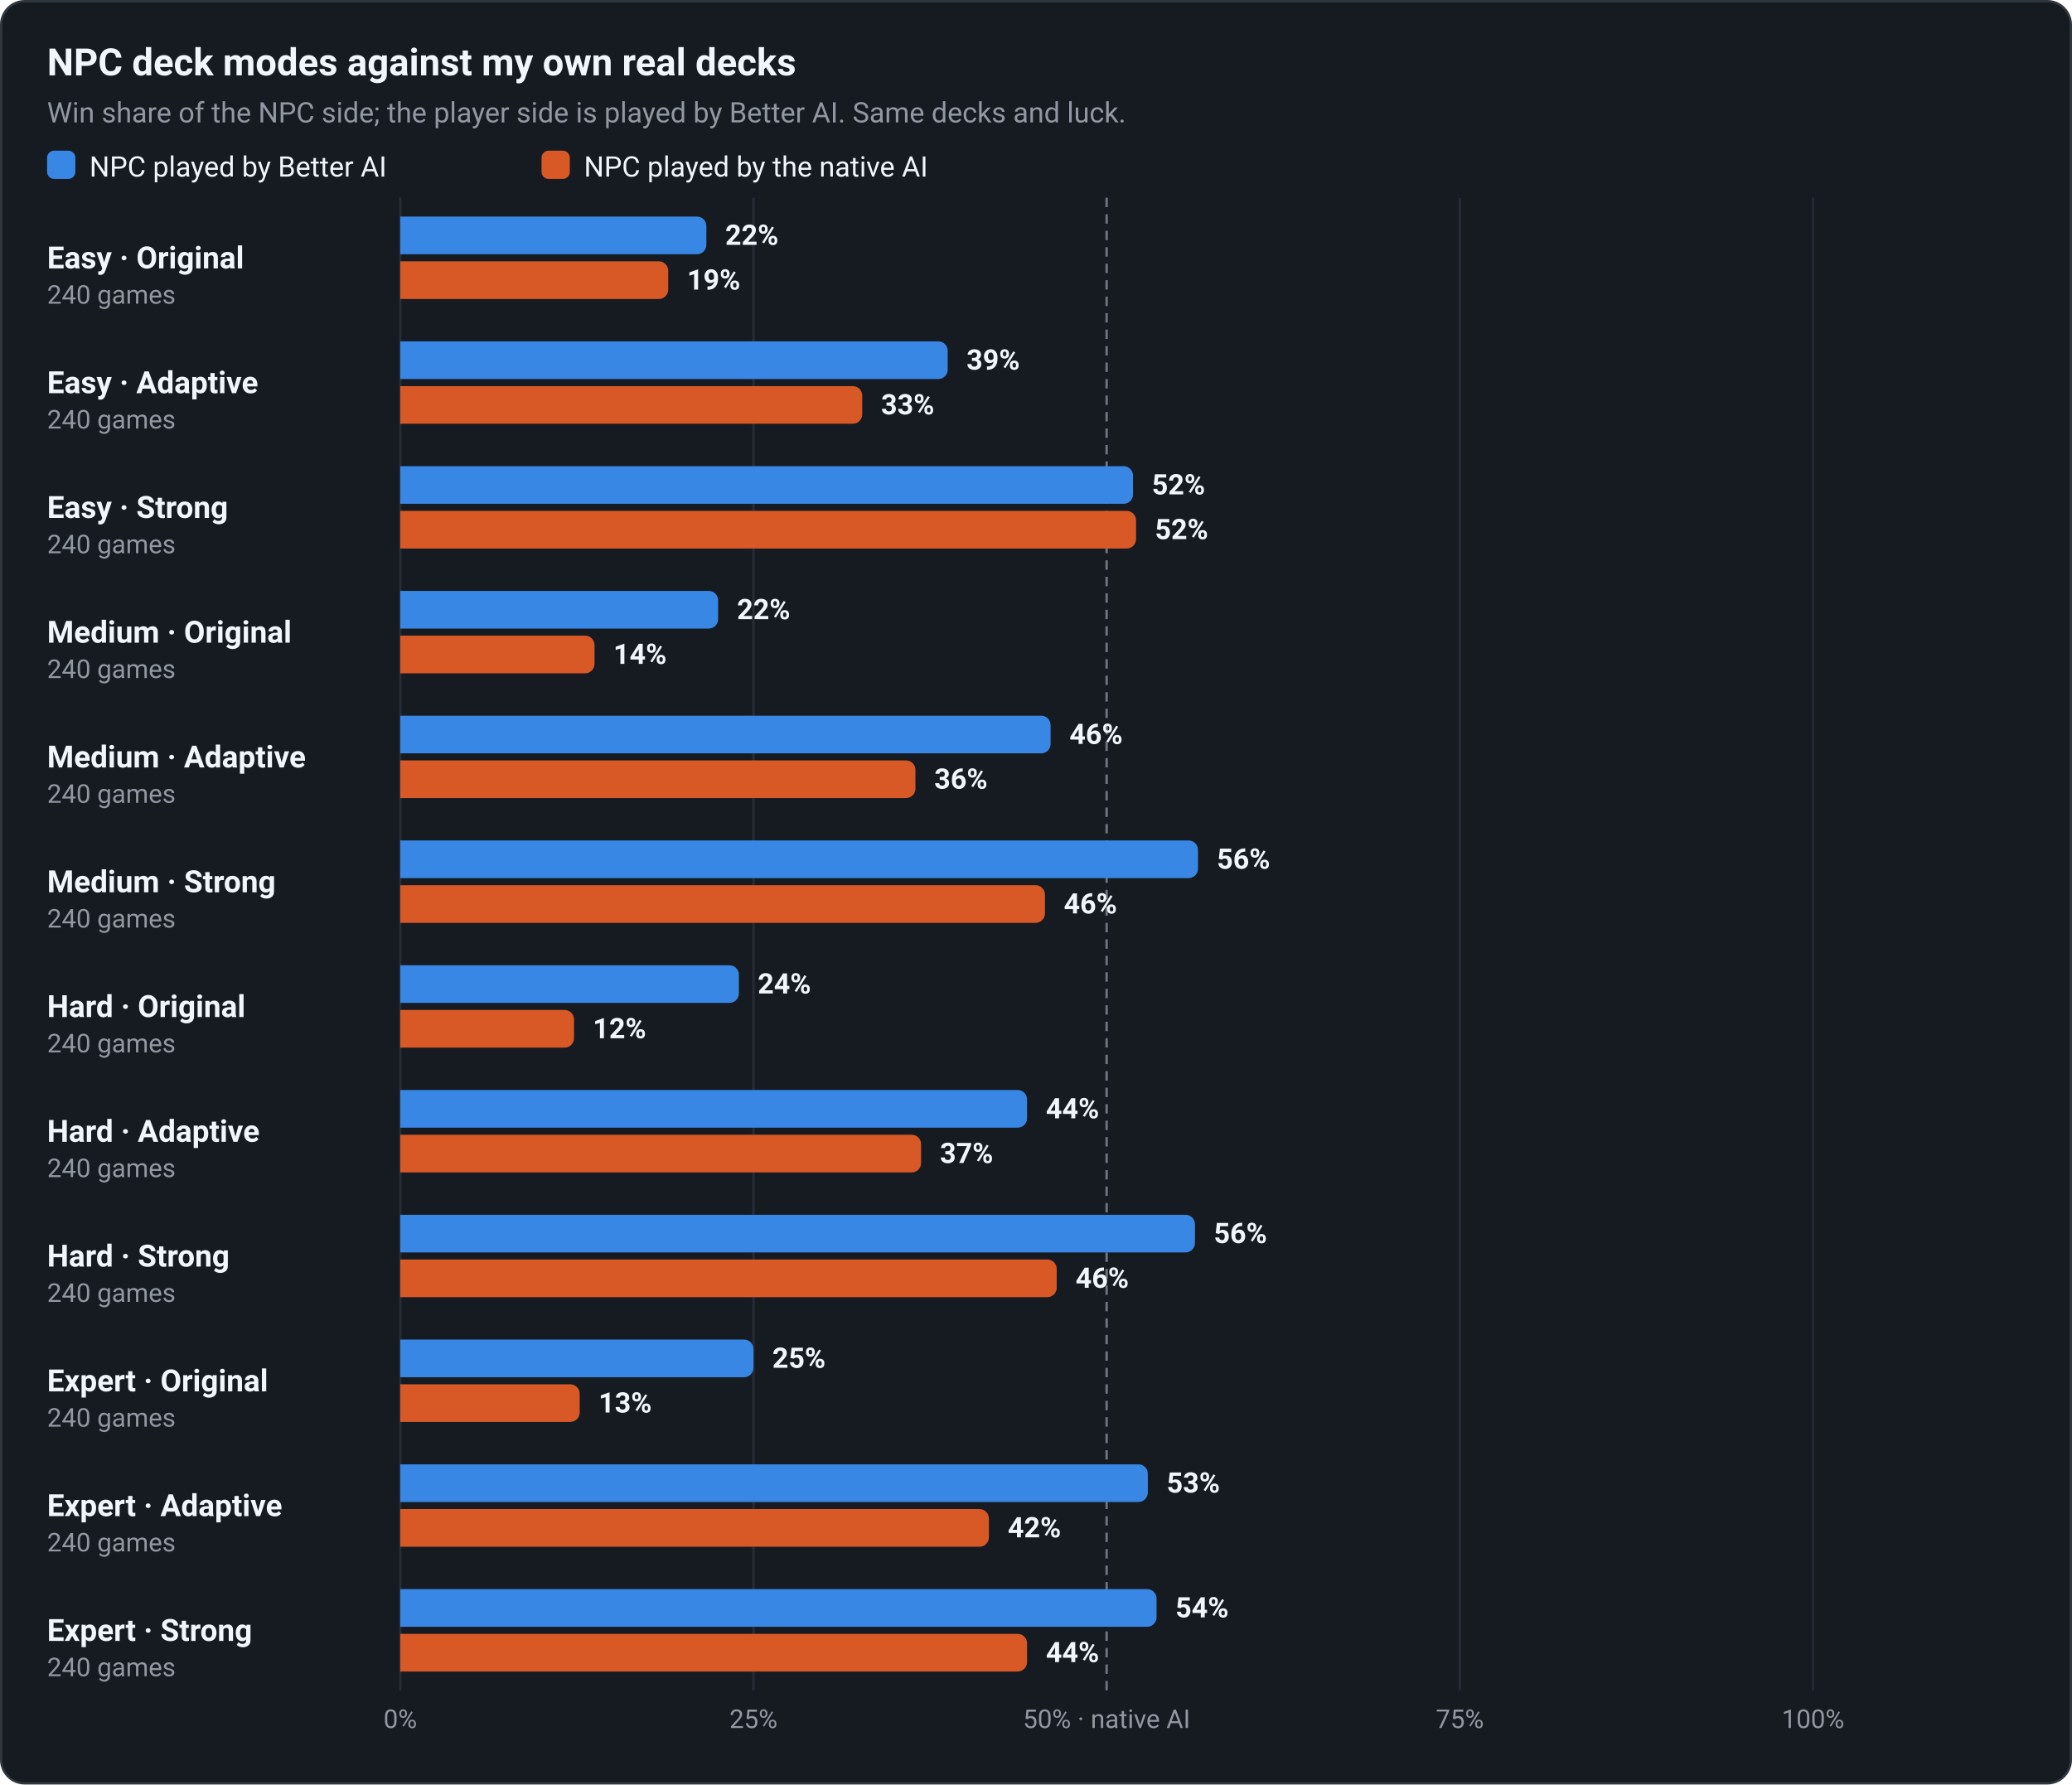
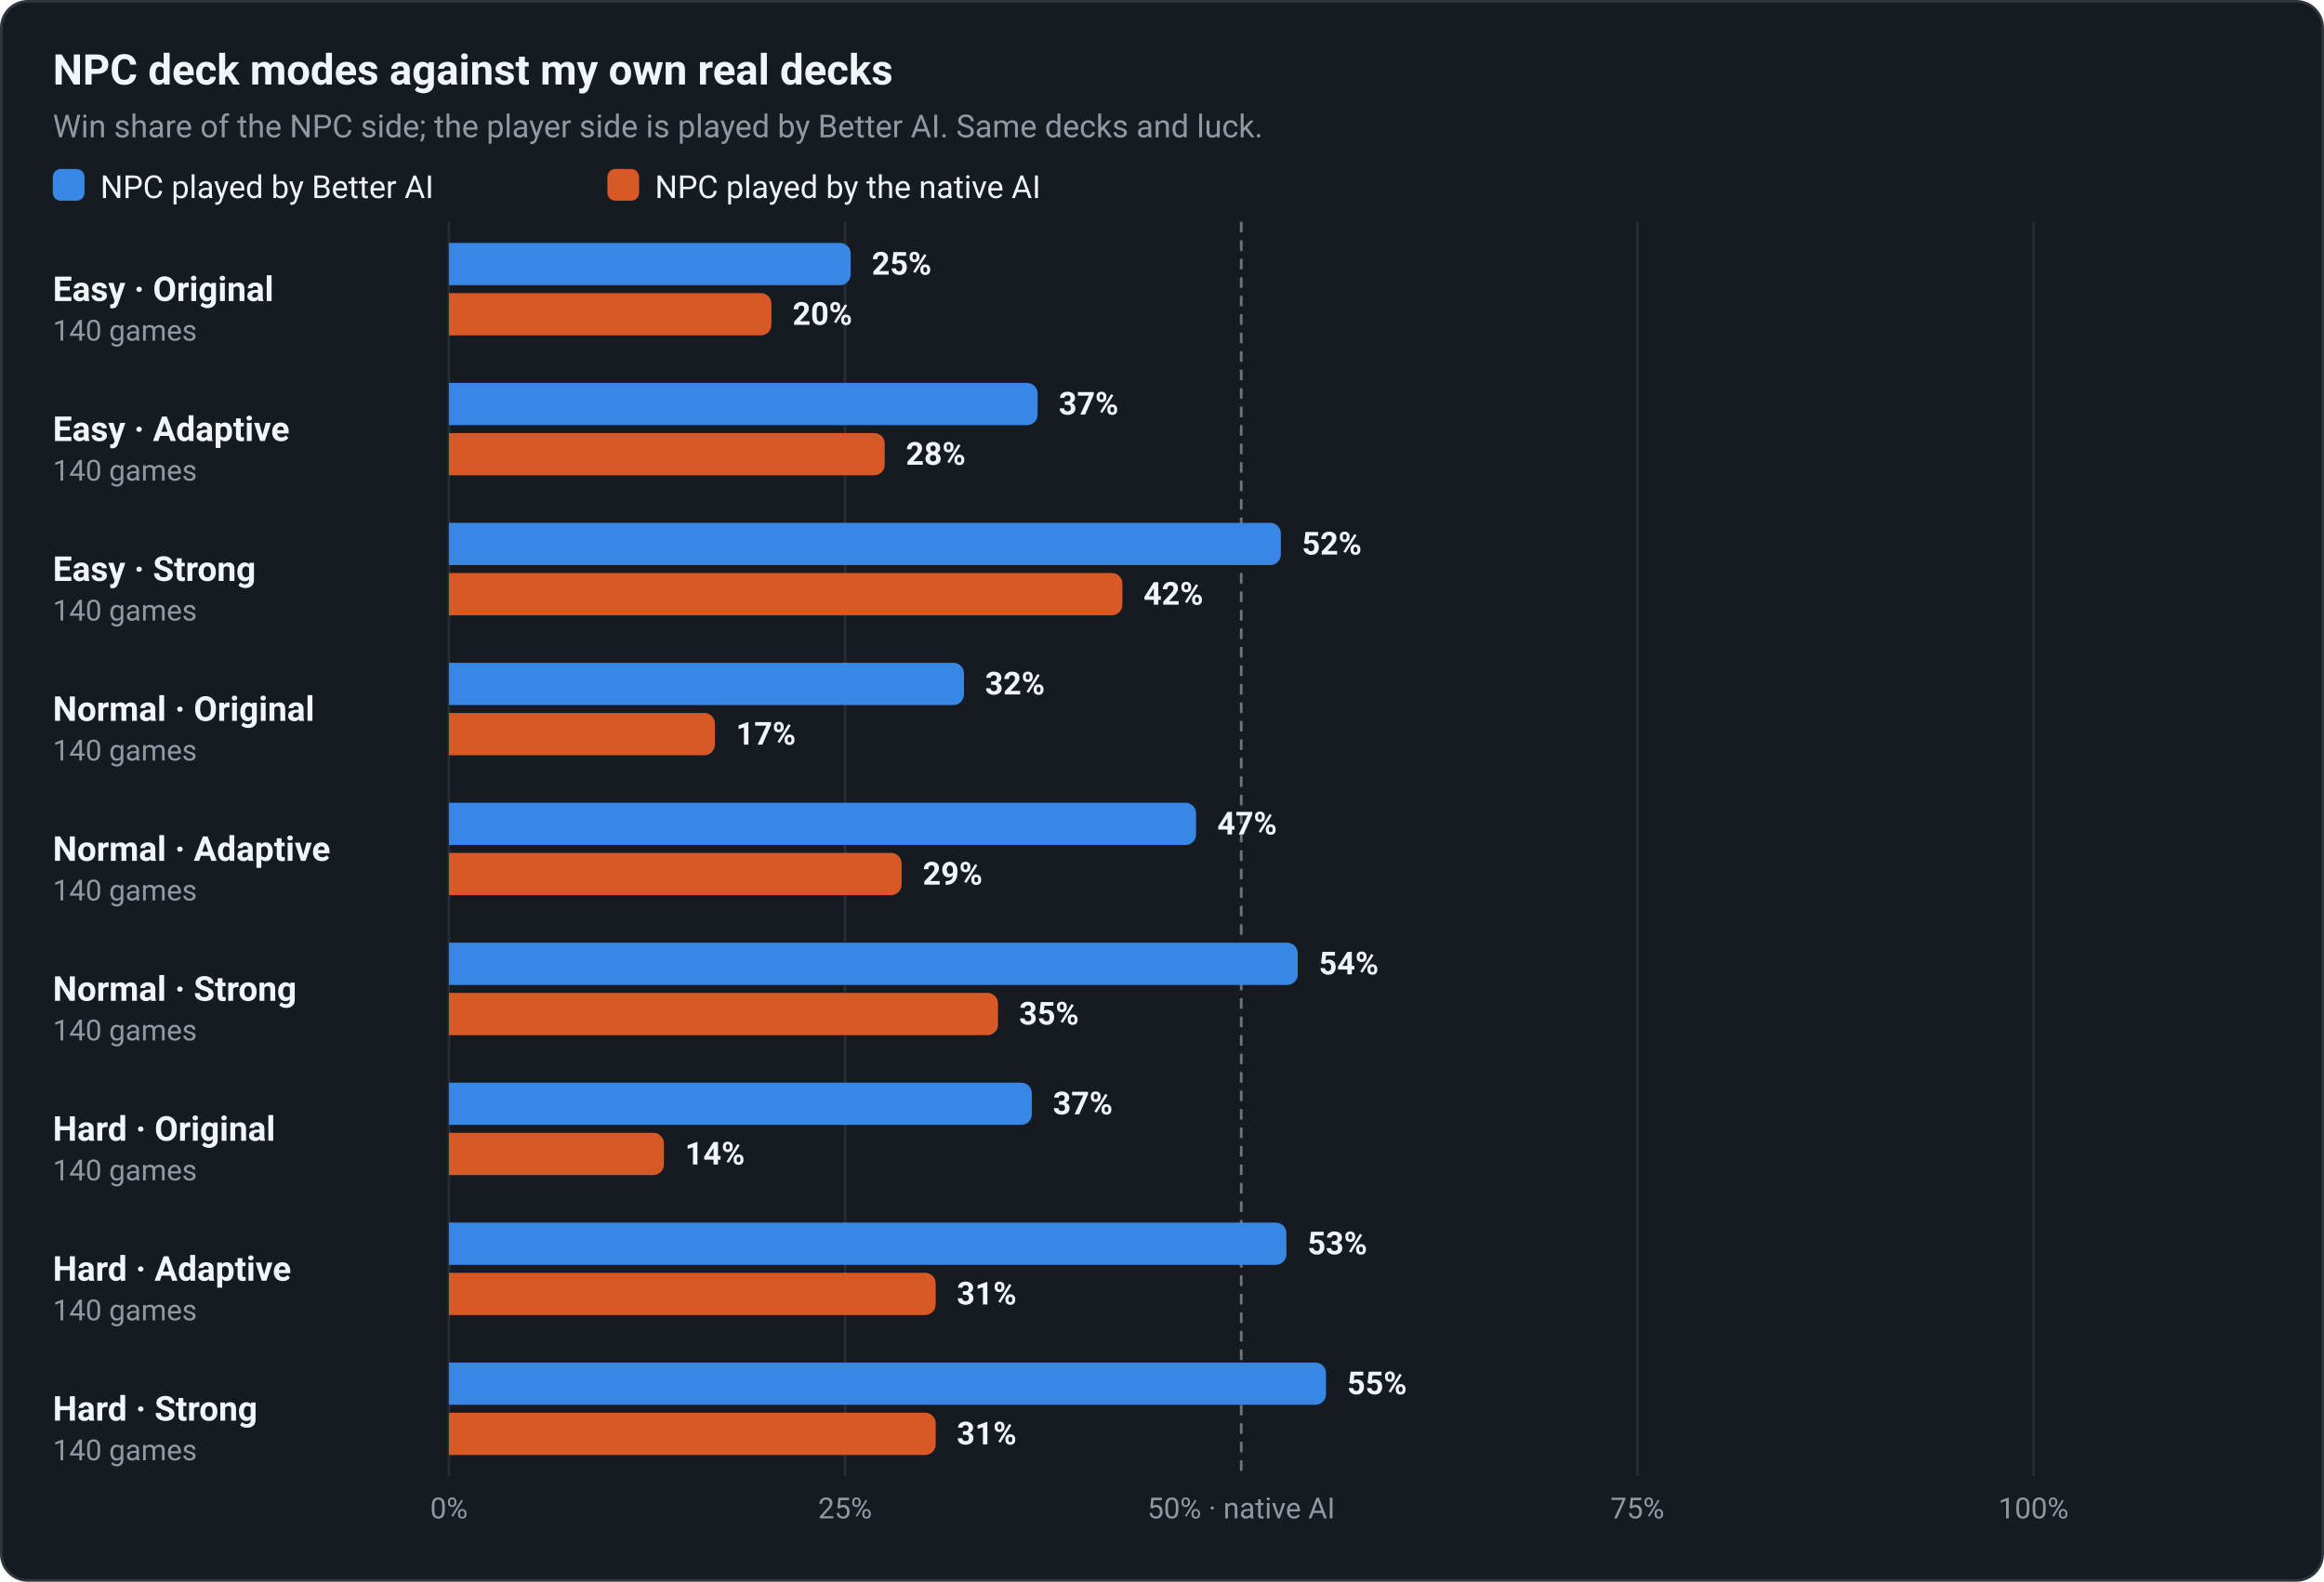
- <svg xmlns="http://www.w3.org/2000/svg" width="880" height="758" viewBox="0 0 880 758" font-family="system-ui,-apple-system,'Segoe UI',Roboto,Helvetica,Arial,sans-serif" role="img" aria-label="NPC deck modes against my own real decks">
-   <rect x="0.5" y="0.5" width="879" height="757" rx="10" fill="#161b22" stroke="#30363d" />
+ <svg xmlns="http://www.w3.org/2000/svg" width="880" height="599" viewBox="0 0 880 599" font-family="system-ui,-apple-system,'Segoe UI',Roboto,Helvetica,Arial,sans-serif" role="img" aria-label="NPC deck modes against my own real decks">
+   <rect x="0.5" y="0.5" width="879" height="598" rx="10" fill="#161b22" stroke="#30363d" />
  <text x="20.0" y="32.0" fill="#f0f6fc" font-size="16" font-weight="600" text-anchor="start">NPC deck modes against my own real decks</text>
  <text x="20.0" y="52.0" fill="#9198a1" font-size="12" font-weight="400" text-anchor="start">Win share of the NPC side; the player side is played by Better AI. Same decks and luck.</text>
-   <line x1="170.0" y1="84" x2="170.0" y2="718" stroke="#262c36" stroke-width="1" />
-   <text x="170.0" y="734.0" fill="#9198a1" font-size="11" font-weight="400" text-anchor="middle">0%</text>
-   <line x1="320.0" y1="84" x2="320.0" y2="718" stroke="#262c36" stroke-width="1" />
-   <text x="320.0" y="734.0" fill="#9198a1" font-size="11" font-weight="400" text-anchor="middle">25%</text>
-   <line x1="470.0" y1="84" x2="470.0" y2="718" stroke="#6e7681" stroke-width="1" stroke-dasharray="4 3" />
-   <text x="470.0" y="734.0" fill="#9198a1" font-size="11" font-weight="400" text-anchor="middle">50% · native AI</text>
-   <line x1="620.0" y1="84" x2="620.0" y2="718" stroke="#262c36" stroke-width="1" />
-   <text x="620.0" y="734.0" fill="#9198a1" font-size="11" font-weight="400" text-anchor="middle">75%</text>
-   <line x1="770.0" y1="84" x2="770.0" y2="718" stroke="#262c36" stroke-width="1" />
-   <text x="770.0" y="734.0" fill="#9198a1" font-size="11" font-weight="400" text-anchor="middle">100%</text>
+   <line x1="170.0" y1="84" x2="170.0" y2="559" stroke="#262c36" stroke-width="1" />
+   <text x="170.0" y="575.0" fill="#9198a1" font-size="11" font-weight="400" text-anchor="middle">0%</text>
+   <line x1="320.0" y1="84" x2="320.0" y2="559" stroke="#262c36" stroke-width="1" />
+   <text x="320.0" y="575.0" fill="#9198a1" font-size="11" font-weight="400" text-anchor="middle">25%</text>
+   <line x1="470.0" y1="84" x2="470.0" y2="559" stroke="#6e7681" stroke-width="1" stroke-dasharray="4 3" />
+   <text x="470.0" y="575.0" fill="#9198a1" font-size="11" font-weight="400" text-anchor="middle">50% · native AI</text>
+   <line x1="620.0" y1="84" x2="620.0" y2="559" stroke="#262c36" stroke-width="1" />
+   <text x="620.0" y="575.0" fill="#9198a1" font-size="11" font-weight="400" text-anchor="middle">75%</text>
+   <line x1="770.0" y1="84" x2="770.0" y2="559" stroke="#262c36" stroke-width="1" />
+   <text x="770.0" y="575.0" fill="#9198a1" font-size="11" font-weight="400" text-anchor="middle">100%</text>
  <rect x="20" y="64" width="12" height="12" rx="3" fill="#3987e5" />
  <text x="38.0" y="75.0" fill="#f0f6fc" font-size="12" font-weight="400" text-anchor="start">NPC played by Better AI</text>
  <rect x="230" y="64" width="12" height="12" rx="3" fill="#d95926" />
  <text x="248.0" y="75.0" fill="#f0f6fc" font-size="12" font-weight="400" text-anchor="start">NPC played by the native AI</text>
  <text x="20.0" y="114.0" fill="#f0f6fc" font-size="13" font-weight="600" text-anchor="start">Easy · Original</text>
-   <text x="20.0" y="129.0" fill="#9198a1" font-size="11" font-weight="400" text-anchor="start">240 games</text>
-   <path d="M170.0,92.0 H296.0 A4,4 0 0 1 300.0,96.0 V104.0 A4,4 0 0 1 296.0,108.0 H170.0 Z" fill="#3987e5" />
-   <text x="308.0" y="104.0" fill="#f0f6fc" font-size="12" font-weight="600" text-anchor="start">22%</text>
-   <path d="M170.0,111.0 H279.8 A4,4 0 0 1 283.8,115.0 V123.0 A4,4 0 0 1 279.8,127.0 H170.0 Z" fill="#d95926" />
-   <text x="291.8" y="123.0" fill="#f0f6fc" font-size="12" font-weight="600" text-anchor="start">19%</text>
+   <text x="20.0" y="129.0" fill="#9198a1" font-size="11" font-weight="400" text-anchor="start">140 games</text>
+   <path d="M170.0,92.0 H318.1 A4,4 0 0 1 322.1,96.0 V104.0 A4,4 0 0 1 318.1,108.0 H170.0 Z" fill="#3987e5" />
+   <text x="330.1" y="104.0" fill="#f0f6fc" font-size="12" font-weight="600" text-anchor="start">25%</text>
+   <path d="M170.0,111.0 H288.1 A4,4 0 0 1 292.1,115.0 V123.0 A4,4 0 0 1 288.1,127.0 H170.0 Z" fill="#d95926" />
+   <text x="300.1" y="123.0" fill="#f0f6fc" font-size="12" font-weight="600" text-anchor="start">20%</text>
  <text x="20.0" y="167.0" fill="#f0f6fc" font-size="13" font-weight="600" text-anchor="start">Easy · Adaptive</text>
-   <text x="20.0" y="182.0" fill="#9198a1" font-size="11" font-weight="400" text-anchor="start">240 games</text>
-   <path d="M170.0,145.0 H398.5 A4,4 0 0 1 402.5,149.0 V157.0 A4,4 0 0 1 398.5,161.0 H170.0 Z" fill="#3987e5" />
-   <text x="410.5" y="157.0" fill="#f0f6fc" font-size="12" font-weight="600" text-anchor="start">39%</text>
-   <path d="M170.0,164.0 H362.2 A4,4 0 0 1 366.2,168.0 V176.0 A4,4 0 0 1 362.2,180.0 H170.0 Z" fill="#d95926" />
-   <text x="374.2" y="176.0" fill="#f0f6fc" font-size="12" font-weight="600" text-anchor="start">33%</text>
+   <text x="20.0" y="182.0" fill="#9198a1" font-size="11" font-weight="400" text-anchor="start">140 games</text>
+   <path d="M170.0,145.0 H388.9 A4,4 0 0 1 392.9,149.0 V157.0 A4,4 0 0 1 388.9,161.0 H170.0 Z" fill="#3987e5" />
+   <text x="400.9" y="157.0" fill="#f0f6fc" font-size="12" font-weight="600" text-anchor="start">37%</text>
+   <path d="M170.0,164.0 H331.0 A4,4 0 0 1 335.0,168.0 V176.0 A4,4 0 0 1 331.0,180.0 H170.0 Z" fill="#d95926" />
+   <text x="343.0" y="176.0" fill="#f0f6fc" font-size="12" font-weight="600" text-anchor="start">28%</text>
  <text x="20.0" y="220.0" fill="#f0f6fc" font-size="13" font-weight="600" text-anchor="start">Easy · Strong</text>
-   <text x="20.0" y="235.0" fill="#9198a1" font-size="11" font-weight="400" text-anchor="start">240 games</text>
-   <path d="M170.0,198.0 H477.2 A4,4 0 0 1 481.2,202.0 V210.0 A4,4 0 0 1 477.2,214.0 H170.0 Z" fill="#3987e5" />
-   <text x="489.2" y="210.0" fill="#f0f6fc" font-size="12" font-weight="600" text-anchor="start">52%</text>
-   <path d="M170.0,217.0 H478.5 A4,4 0 0 1 482.5,221.0 V229.0 A4,4 0 0 1 478.5,233.0 H170.0 Z" fill="#d95926" />
-   <text x="490.5" y="229.0" fill="#f0f6fc" font-size="12" font-weight="600" text-anchor="start">52%</text>
-   <text x="20.0" y="273.0" fill="#f0f6fc" font-size="13" font-weight="600" text-anchor="start">Medium · Original</text>
-   <text x="20.0" y="288.0" fill="#9198a1" font-size="11" font-weight="400" text-anchor="start">240 games</text>
-   <path d="M170.0,251.0 H301.0 A4,4 0 0 1 305.0,255.0 V263.0 A4,4 0 0 1 301.0,267.0 H170.0 Z" fill="#3987e5" />
-   <text x="313.0" y="263.0" fill="#f0f6fc" font-size="12" font-weight="600" text-anchor="start">22%</text>
-   <path d="M170.0,270.0 H248.5 A4,4 0 0 1 252.5,274.0 V282.0 A4,4 0 0 1 248.5,286.0 H170.0 Z" fill="#d95926" />
-   <text x="260.5" y="282.0" fill="#f0f6fc" font-size="12" font-weight="600" text-anchor="start">14%</text>
-   <text x="20.0" y="326.0" fill="#f0f6fc" font-size="13" font-weight="600" text-anchor="start">Medium · Adaptive</text>
-   <text x="20.0" y="341.0" fill="#9198a1" font-size="11" font-weight="400" text-anchor="start">240 games</text>
-   <path d="M170.0,304.0 H442.2 A4,4 0 0 1 446.2,308.0 V316.0 A4,4 0 0 1 442.2,320.0 H170.0 Z" fill="#3987e5" />
-   <text x="454.2" y="316.0" fill="#f0f6fc" font-size="12" font-weight="600" text-anchor="start">46%</text>
-   <path d="M170.0,323.0 H384.8 A4,4 0 0 1 388.8,327.0 V335.0 A4,4 0 0 1 384.8,339.0 H170.0 Z" fill="#d95926" />
-   <text x="396.8" y="335.0" fill="#f0f6fc" font-size="12" font-weight="600" text-anchor="start">36%</text>
-   <text x="20.0" y="379.0" fill="#f0f6fc" font-size="13" font-weight="600" text-anchor="start">Medium · Strong</text>
-   <text x="20.0" y="394.0" fill="#9198a1" font-size="11" font-weight="400" text-anchor="start">240 games</text>
-   <path d="M170.0,357.0 H504.8 A4,4 0 0 1 508.8,361.0 V369.0 A4,4 0 0 1 504.8,373.0 H170.0 Z" fill="#3987e5" />
-   <text x="516.8" y="369.0" fill="#f0f6fc" font-size="12" font-weight="600" text-anchor="start">56%</text>
-   <path d="M170.0,376.0 H439.8 A4,4 0 0 1 443.8,380.0 V388.0 A4,4 0 0 1 439.8,392.0 H170.0 Z" fill="#d95926" />
-   <text x="451.8" y="388.0" fill="#f0f6fc" font-size="12" font-weight="600" text-anchor="start">46%</text>
+   <text x="20.0" y="235.0" fill="#9198a1" font-size="11" font-weight="400" text-anchor="start">140 games</text>
+   <path d="M170.0,198.0 H481.0 A4,4 0 0 1 485.0,202.0 V210.0 A4,4 0 0 1 481.0,214.0 H170.0 Z" fill="#3987e5" />
+   <text x="493.0" y="210.0" fill="#f0f6fc" font-size="12" font-weight="600" text-anchor="start">52%</text>
+   <path d="M170.0,217.0 H421.0 A4,4 0 0 1 425.0,221.0 V229.0 A4,4 0 0 1 421.0,233.0 H170.0 Z" fill="#d95926" />
+   <text x="433.0" y="229.0" fill="#f0f6fc" font-size="12" font-weight="600" text-anchor="start">42%</text>
+   <text x="20.0" y="273.0" fill="#f0f6fc" font-size="13" font-weight="600" text-anchor="start">Normal · Original</text>
+   <text x="20.0" y="288.0" fill="#9198a1" font-size="11" font-weight="400" text-anchor="start">140 games</text>
+   <path d="M170.0,251.0 H361.0 A4,4 0 0 1 365.0,255.0 V263.0 A4,4 0 0 1 361.0,267.0 H170.0 Z" fill="#3987e5" />
+   <text x="373.0" y="263.0" fill="#f0f6fc" font-size="12" font-weight="600" text-anchor="start">32%</text>
+   <path d="M170.0,270.0 H266.7 A4,4 0 0 1 270.7,274.0 V282.0 A4,4 0 0 1 266.7,286.0 H170.0 Z" fill="#d95926" />
+   <text x="278.7" y="282.0" fill="#f0f6fc" font-size="12" font-weight="600" text-anchor="start">17%</text>
+   <text x="20.0" y="326.0" fill="#f0f6fc" font-size="13" font-weight="600" text-anchor="start">Normal · Adaptive</text>
+   <text x="20.0" y="341.0" fill="#9198a1" font-size="11" font-weight="400" text-anchor="start">140 games</text>
+   <path d="M170.0,304.0 H448.9 A4,4 0 0 1 452.9,308.0 V316.0 A4,4 0 0 1 448.9,320.0 H170.0 Z" fill="#3987e5" />
+   <text x="460.9" y="316.0" fill="#f0f6fc" font-size="12" font-weight="600" text-anchor="start">47%</text>
+   <path d="M170.0,323.0 H337.4 A4,4 0 0 1 341.4,327.0 V335.0 A4,4 0 0 1 337.4,339.0 H170.0 Z" fill="#d95926" />
+   <text x="349.4" y="335.0" fill="#f0f6fc" font-size="12" font-weight="600" text-anchor="start">29%</text>
+   <text x="20.0" y="379.0" fill="#f0f6fc" font-size="13" font-weight="600" text-anchor="start">Normal · Strong</text>
+   <text x="20.0" y="394.0" fill="#9198a1" font-size="11" font-weight="400" text-anchor="start">140 games</text>
+   <path d="M170.0,357.0 H487.4 A4,4 0 0 1 491.4,361.0 V369.0 A4,4 0 0 1 487.4,373.0 H170.0 Z" fill="#3987e5" />
+   <text x="499.4" y="369.0" fill="#f0f6fc" font-size="12" font-weight="600" text-anchor="start">54%</text>
+   <path d="M170.0,376.0 H373.9 A4,4 0 0 1 377.9,380.0 V388.0 A4,4 0 0 1 373.9,392.0 H170.0 Z" fill="#d95926" />
+   <text x="385.9" y="388.0" fill="#f0f6fc" font-size="12" font-weight="600" text-anchor="start">35%</text>
  <text x="20.0" y="432.0" fill="#f0f6fc" font-size="13" font-weight="600" text-anchor="start">Hard · Original</text>
-   <text x="20.0" y="447.0" fill="#9198a1" font-size="11" font-weight="400" text-anchor="start">240 games</text>
-   <path d="M170.0,410.0 H309.8 A4,4 0 0 1 313.8,414.0 V422.0 A4,4 0 0 1 309.8,426.0 H170.0 Z" fill="#3987e5" />
-   <text x="321.8" y="422.0" fill="#f0f6fc" font-size="12" font-weight="600" text-anchor="start">24%</text>
-   <path d="M170.0,429.0 H239.8 A4,4 0 0 1 243.8,433.0 V441.0 A4,4 0 0 1 239.8,445.0 H170.0 Z" fill="#d95926" />
-   <text x="251.8" y="441.0" fill="#f0f6fc" font-size="12" font-weight="600" text-anchor="start">12%</text>
+   <text x="20.0" y="447.0" fill="#9198a1" font-size="11" font-weight="400" text-anchor="start">140 games</text>
+   <path d="M170.0,410.0 H386.7 A4,4 0 0 1 390.7,414.0 V422.0 A4,4 0 0 1 386.7,426.0 H170.0 Z" fill="#3987e5" />
+   <text x="398.7" y="422.0" fill="#f0f6fc" font-size="12" font-weight="600" text-anchor="start">37%</text>
+   <path d="M170.0,429.0 H247.4 A4,4 0 0 1 251.4,433.0 V441.0 A4,4 0 0 1 247.4,445.0 H170.0 Z" fill="#d95926" />
+   <text x="259.4" y="441.0" fill="#f0f6fc" font-size="12" font-weight="600" text-anchor="start">14%</text>
  <text x="20.0" y="485.0" fill="#f0f6fc" font-size="13" font-weight="600" text-anchor="start">Hard · Adaptive</text>
-   <text x="20.0" y="500.0" fill="#9198a1" font-size="11" font-weight="400" text-anchor="start">240 games</text>
-   <path d="M170.0,463.0 H432.2 A4,4 0 0 1 436.2,467.0 V475.0 A4,4 0 0 1 432.2,479.0 H170.0 Z" fill="#3987e5" />
-   <text x="444.2" y="475.0" fill="#f0f6fc" font-size="12" font-weight="600" text-anchor="start">44%</text>
-   <path d="M170.0,482.0 H387.2 A4,4 0 0 1 391.2,486.0 V494.0 A4,4 0 0 1 387.2,498.0 H170.0 Z" fill="#d95926" />
-   <text x="399.2" y="494.0" fill="#f0f6fc" font-size="12" font-weight="600" text-anchor="start">37%</text>
+   <text x="20.0" y="500.0" fill="#9198a1" font-size="11" font-weight="400" text-anchor="start">140 games</text>
+   <path d="M170.0,463.0 H483.1 A4,4 0 0 1 487.1,467.0 V475.0 A4,4 0 0 1 483.1,479.0 H170.0 Z" fill="#3987e5" />
+   <text x="495.1" y="475.0" fill="#f0f6fc" font-size="12" font-weight="600" text-anchor="start">53%</text>
+   <path d="M170.0,482.0 H350.3 A4,4 0 0 1 354.3,486.0 V494.0 A4,4 0 0 1 350.3,498.0 H170.0 Z" fill="#d95926" />
+   <text x="362.3" y="494.0" fill="#f0f6fc" font-size="12" font-weight="600" text-anchor="start">31%</text>
  <text x="20.0" y="538.0" fill="#f0f6fc" font-size="13" font-weight="600" text-anchor="start">Hard · Strong</text>
-   <text x="20.0" y="553.0" fill="#9198a1" font-size="11" font-weight="400" text-anchor="start">240 games</text>
-   <path d="M170.0,516.0 H503.5 A4,4 0 0 1 507.5,520.0 V528.0 A4,4 0 0 1 503.5,532.0 H170.0 Z" fill="#3987e5" />
-   <text x="515.5" y="528.0" fill="#f0f6fc" font-size="12" font-weight="600" text-anchor="start">56%</text>
-   <path d="M170.0,535.0 H444.8 A4,4 0 0 1 448.8,539.0 V547.0 A4,4 0 0 1 444.8,551.0 H170.0 Z" fill="#d95926" />
-   <text x="456.8" y="547.0" fill="#f0f6fc" font-size="12" font-weight="600" text-anchor="start">46%</text>
-   <text x="20.0" y="591.0" fill="#f0f6fc" font-size="13" font-weight="600" text-anchor="start">Expert · Original</text>
-   <text x="20.0" y="606.0" fill="#9198a1" font-size="11" font-weight="400" text-anchor="start">240 games</text>
-   <path d="M170.0,569.0 H316.0 A4,4 0 0 1 320.0,573.0 V581.0 A4,4 0 0 1 316.0,585.0 H170.0 Z" fill="#3987e5" />
-   <text x="328.0" y="581.0" fill="#f0f6fc" font-size="12" font-weight="600" text-anchor="start">25%</text>
-   <path d="M170.0,588.0 H242.2 A4,4 0 0 1 246.2,592.0 V600.0 A4,4 0 0 1 242.2,604.0 H170.0 Z" fill="#d95926" />
-   <text x="254.2" y="600.0" fill="#f0f6fc" font-size="12" font-weight="600" text-anchor="start">13%</text>
-   <text x="20.0" y="644.0" fill="#f0f6fc" font-size="13" font-weight="600" text-anchor="start">Expert · Adaptive</text>
-   <text x="20.0" y="659.0" fill="#9198a1" font-size="11" font-weight="400" text-anchor="start">240 games</text>
-   <path d="M170.0,622.0 H483.5 A4,4 0 0 1 487.5,626.0 V634.0 A4,4 0 0 1 483.5,638.0 H170.0 Z" fill="#3987e5" />
-   <text x="495.5" y="634.0" fill="#f0f6fc" font-size="12" font-weight="600" text-anchor="start">53%</text>
-   <path d="M170.0,641.0 H416.0 A4,4 0 0 1 420.0,645.0 V653.0 A4,4 0 0 1 416.0,657.0 H170.0 Z" fill="#d95926" />
-   <text x="428.0" y="653.0" fill="#f0f6fc" font-size="12" font-weight="600" text-anchor="start">42%</text>
-   <text x="20.0" y="697.0" fill="#f0f6fc" font-size="13" font-weight="600" text-anchor="start">Expert · Strong</text>
-   <text x="20.0" y="712.0" fill="#9198a1" font-size="11" font-weight="400" text-anchor="start">240 games</text>
-   <path d="M170.0,675.0 H487.2 A4,4 0 0 1 491.2,679.0 V687.0 A4,4 0 0 1 487.2,691.0 H170.0 Z" fill="#3987e5" />
-   <text x="499.2" y="687.0" fill="#f0f6fc" font-size="12" font-weight="600" text-anchor="start">54%</text>
-   <path d="M170.0,694.0 H432.2 A4,4 0 0 1 436.2,698.0 V706.0 A4,4 0 0 1 432.2,710.0 H170.0 Z" fill="#d95926" />
-   <text x="444.2" y="706.0" fill="#f0f6fc" font-size="12" font-weight="600" text-anchor="start">44%</text>
+   <text x="20.0" y="553.0" fill="#9198a1" font-size="11" font-weight="400" text-anchor="start">140 games</text>
+   <path d="M170.0,516.0 H498.1 A4,4 0 0 1 502.1,520.0 V528.0 A4,4 0 0 1 498.1,532.0 H170.0 Z" fill="#3987e5" />
+   <text x="510.1" y="528.0" fill="#f0f6fc" font-size="12" font-weight="600" text-anchor="start">55%</text>
+   <path d="M170.0,535.0 H350.3 A4,4 0 0 1 354.3,539.0 V547.0 A4,4 0 0 1 350.3,551.0 H170.0 Z" fill="#d95926" />
+   <text x="362.3" y="547.0" fill="#f0f6fc" font-size="12" font-weight="600" text-anchor="start">31%</text>
</svg>
